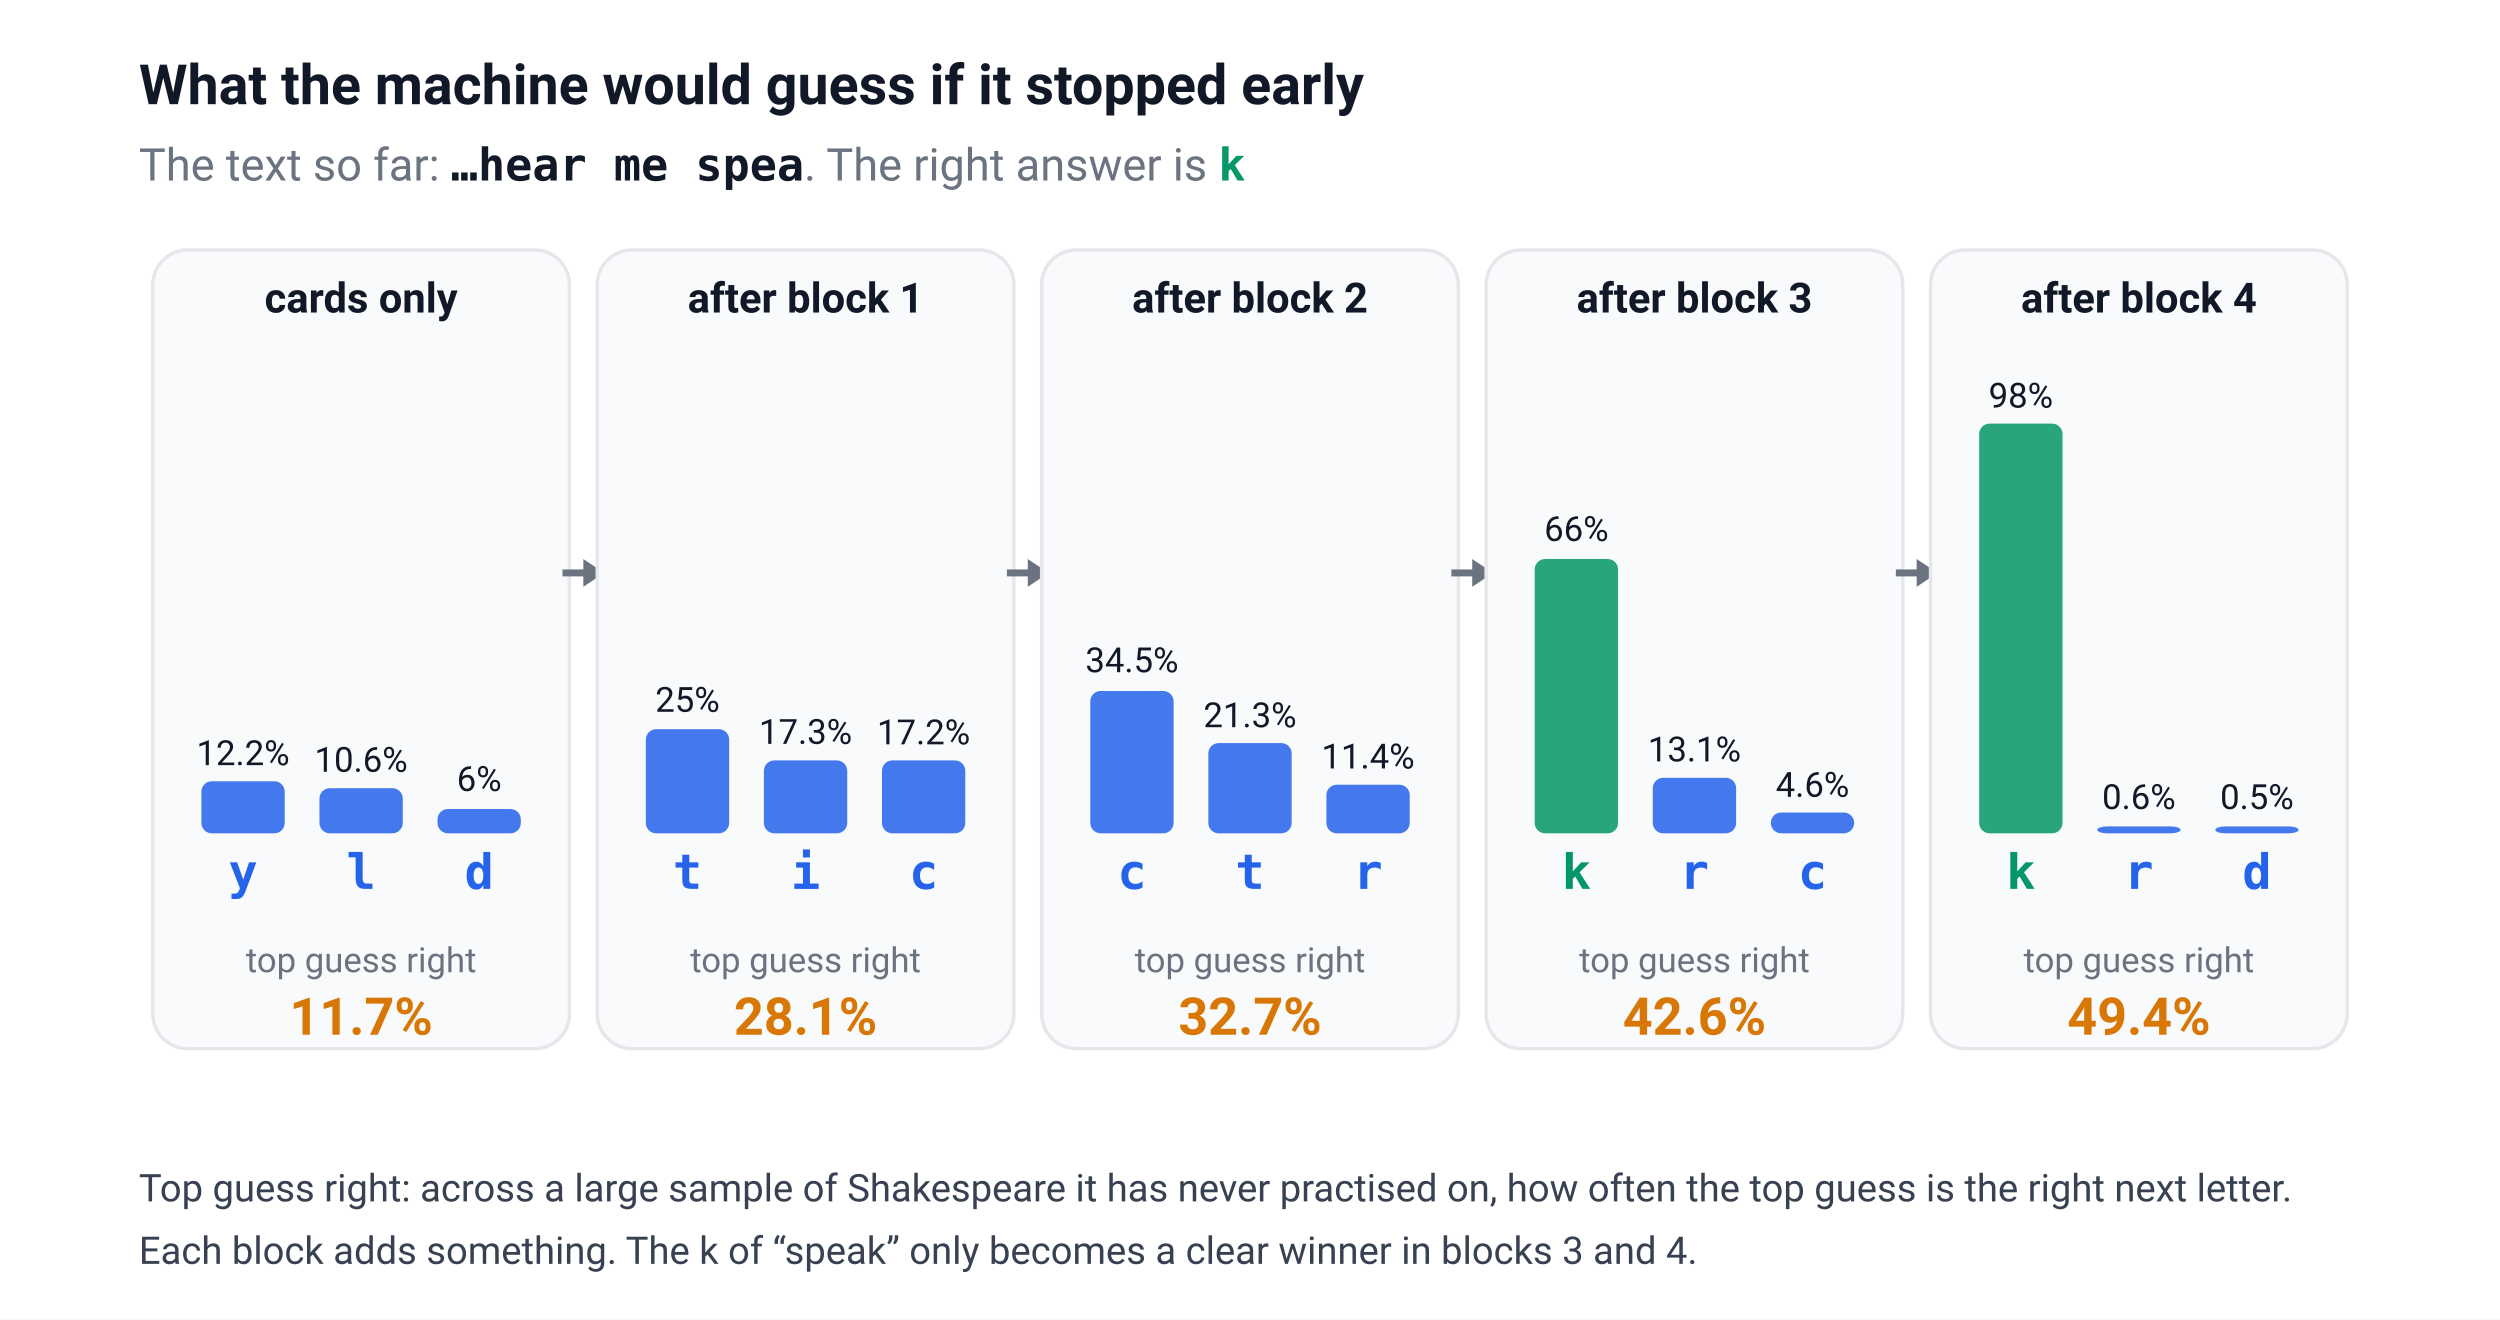
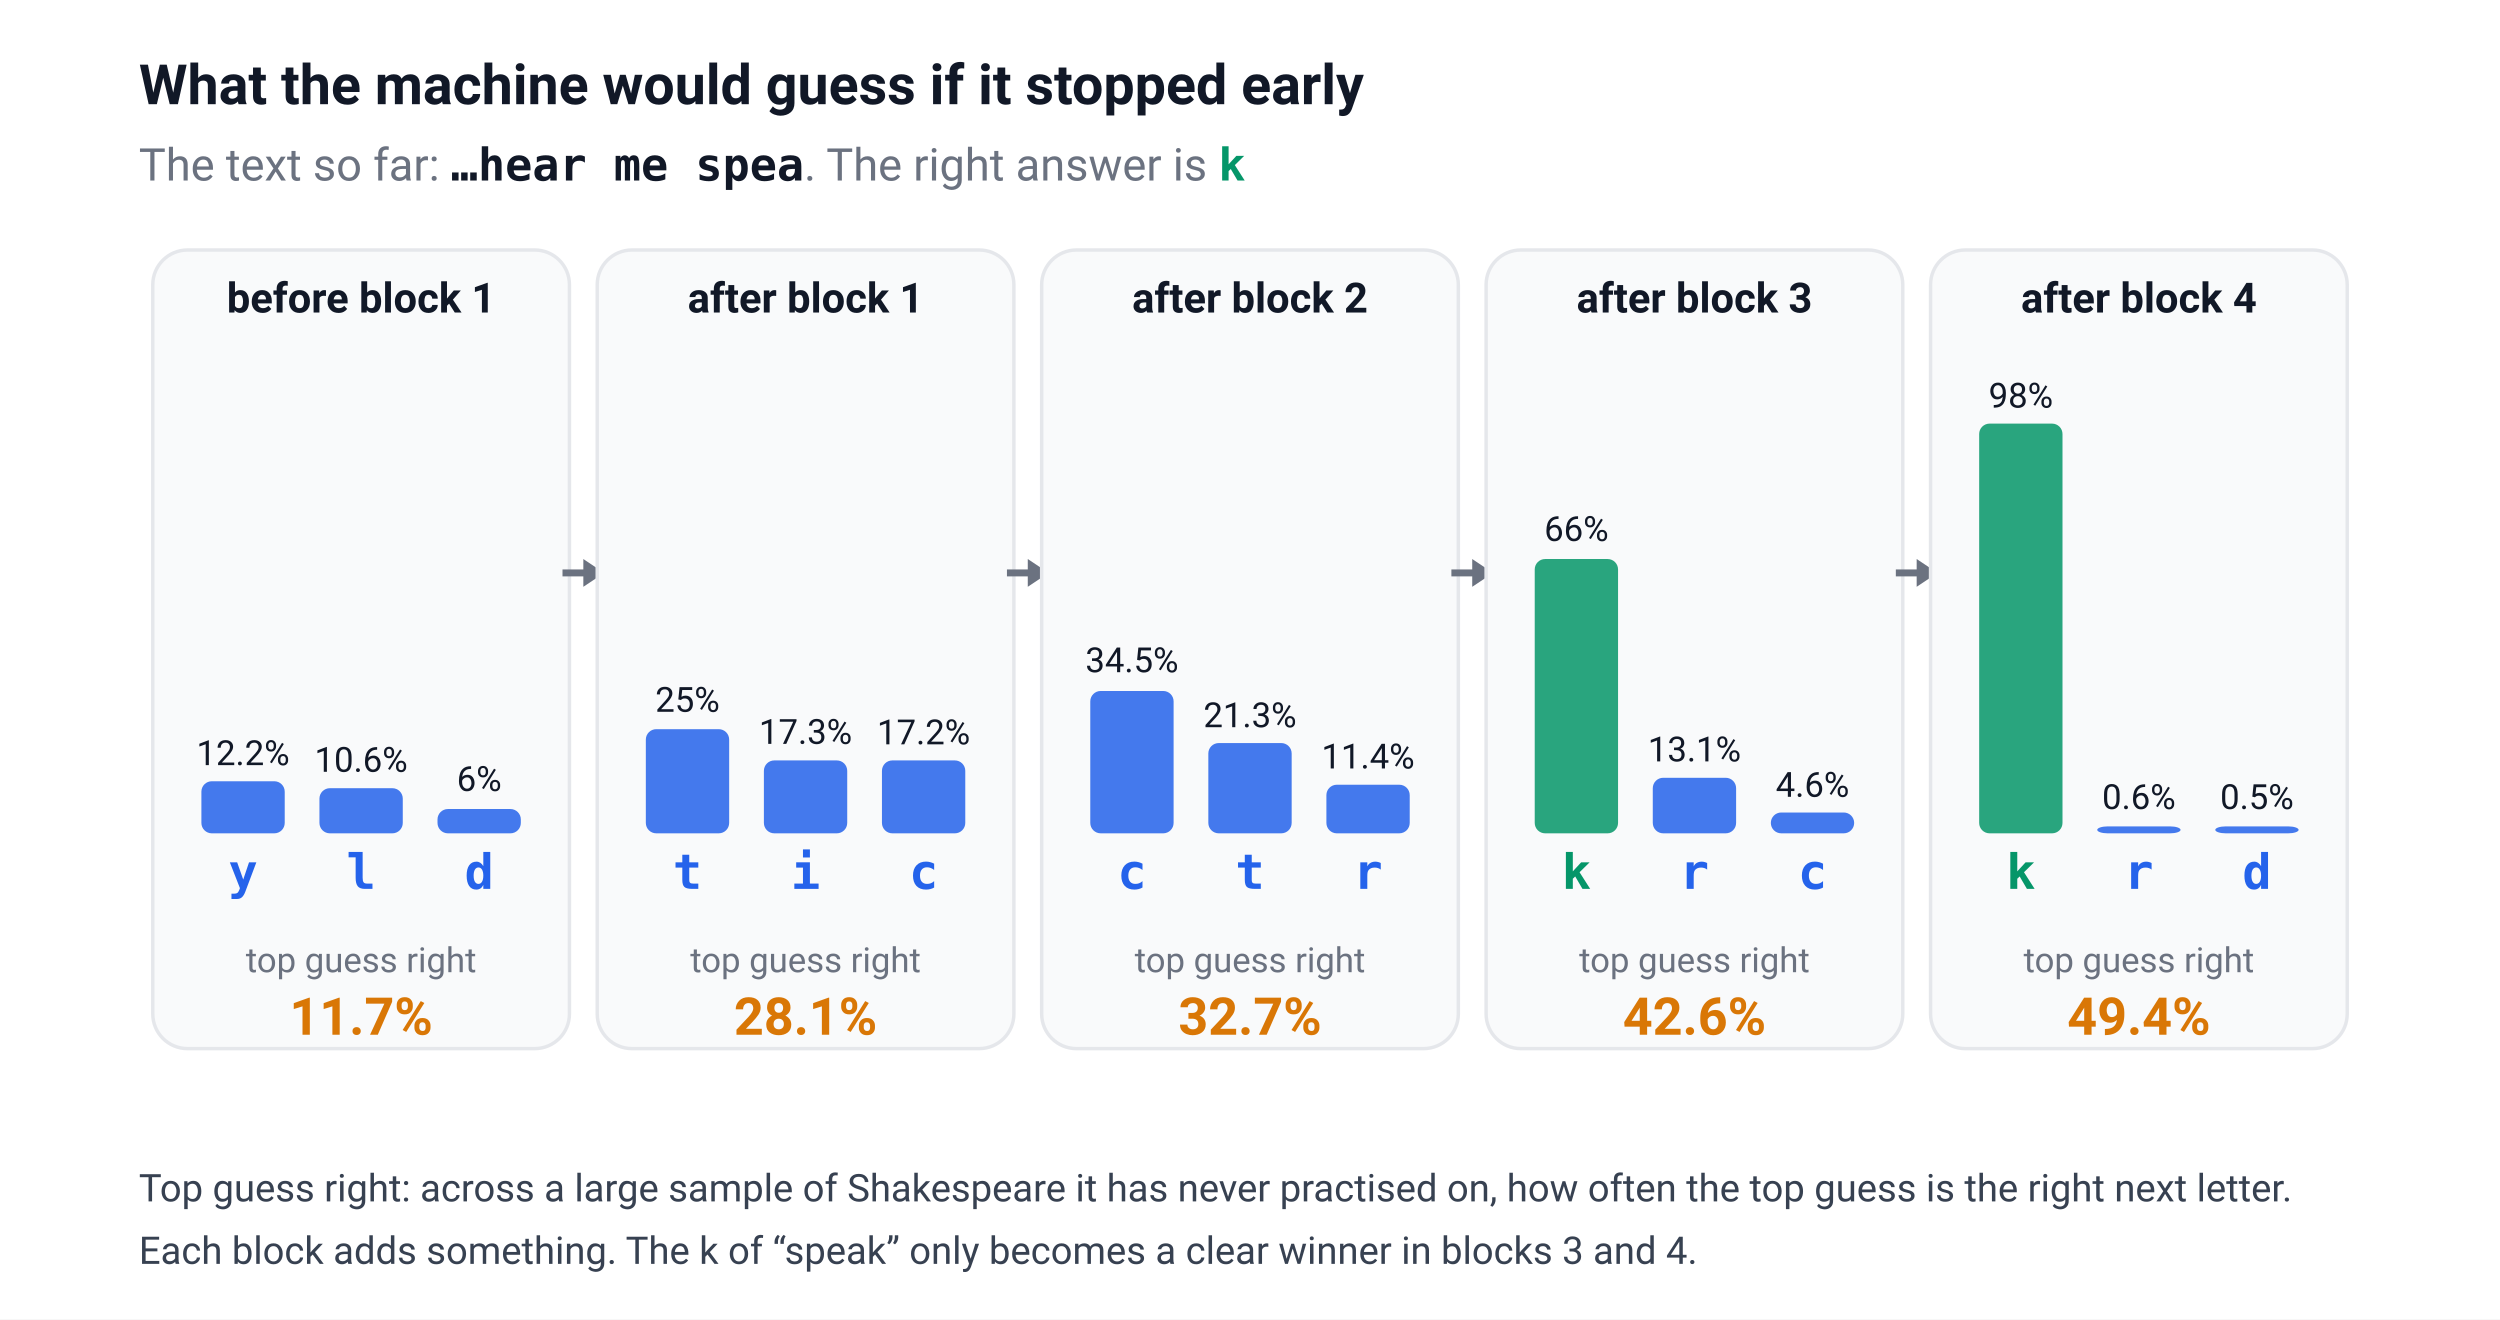
- <svg xmlns="http://www.w3.org/2000/svg" viewBox="0 0 720 380" role="img" aria-label="What the machine would guess if it stopped after each block, for the text hear me spea. With the cards only, its top guess is y at 12 percent. After block 1, t at 25 percent. After block 2, c at 35 percent. After block 3, k at 66 percent. After block 4, k at 98 percent. Across a large sample of Shakespeare, its top guess is right 12, 28, 33, 43 and 49 percent of the time." font-family="system-ui, -apple-system, 'Segoe UI', Roboto, sans-serif" style="max-width:100%;height:auto">
+ <svg xmlns="http://www.w3.org/2000/svg" viewBox="0 0 720 380" role="img" aria-label="What the machine would guess if it stopped after each block, for the text hear me spea. With the input embeddings only, its top guess is y at 12 percent. After block 1, t at 25 percent. After block 2, c at 35 percent. After block 3, k at 66 percent. After block 4, k at 98 percent. Across a large sample of Shakespeare, its top guess is right 12, 28, 33, 43 and 49 percent of the time." font-family="system-ui, -apple-system, 'Segoe UI', Roboto, sans-serif" style="max-width:100%;height:auto">
  <rect width="720" height="380" fill="#ffffff" />
  <text x="40" y="30" font-size="16" fill="#111827" text-anchor="start" font-weight="600">What the machine would guess if it stopped early</text>
  <text x="40" y="52" font-size="13" fill="#6b7280">The text so far: <tspan font-family="ui-monospace, Menlo, Consolas, monospace" fill="#111827" font-weight="700">…hear me spea</tspan>. The right answer is <tspan font-family="ui-monospace, Menlo, Consolas, monospace" fill="#059669" font-weight="700">k</tspan>
  </text>
  <rect x="44" y="72" width="120" height="230" rx="10" fill="#f9fafb" stroke="#e5e7eb" />
-   <text x="104.0" y="90" font-size="12" fill="#111827" text-anchor="middle" font-weight="700">cards only</text>
+   <text x="104.0" y="90" font-size="12" fill="#111827" text-anchor="middle" font-weight="700">before block 1</text>
  <rect x="58" y="225" width="24" height="15" rx="3" fill="#2563eb" fill-opacity="0.85" />
  <text x="70" y="220.36" font-size="10" fill="#111827" text-anchor="middle" font-weight="normal">12.2%</text>
  <text x="70" y="256" font-size="14" fill="#2563eb" text-anchor="middle" font-weight="700" font-family="ui-monospace, Menlo, Consolas, monospace">y</text>
  <rect x="92" y="227" width="24" height="13" rx="3" fill="#2563eb" fill-opacity="0.85" />
  <text x="104" y="222.28" font-size="10" fill="#111827" text-anchor="middle" font-weight="normal">10.6%</text>
  <text x="104" y="256" font-size="14" fill="#2563eb" text-anchor="middle" font-weight="700" font-family="ui-monospace, Menlo, Consolas, monospace">l</text>
  <rect x="126" y="233" width="24" height="7" rx="3" fill="#2563eb" fill-opacity="0.85" />
  <text x="138" y="227.8" font-size="10" fill="#111827" text-anchor="middle" font-weight="normal">6%</text>
  <text x="138" y="256" font-size="14" fill="#2563eb" text-anchor="middle" font-weight="700" font-family="ui-monospace, Menlo, Consolas, monospace">d</text>
  <path d="M162 165.0 l10 0" stroke="#6b7280" stroke-width="2" />
  <path d="M174 165.0 l-6 -4 l0 8 Z" fill="#6b7280" />
  <text x="104.0" y="280" font-size="10" fill="#6b7280" text-anchor="middle" font-weight="normal">top guess right</text>
  <text x="104.0" y="298" font-size="15" fill="#d97706" text-anchor="middle" font-weight="700">11.7%</text>
  <rect x="172" y="72" width="120" height="230" rx="10" fill="#f9fafb" stroke="#e5e7eb" />
  <text x="232.0" y="90" font-size="12" fill="#111827" text-anchor="middle" font-weight="700">after block 1</text>
  <rect x="186" y="210" width="24" height="30" rx="3" fill="#2563eb" fill-opacity="0.85" />
  <text x="198" y="205.0" font-size="10" fill="#111827" text-anchor="middle" font-weight="normal">25%</text>
  <text x="198" y="256" font-size="14" fill="#2563eb" text-anchor="middle" font-weight="700" font-family="ui-monospace, Menlo, Consolas, monospace">t</text>
  <rect x="220" y="219" width="24" height="21" rx="3" fill="#2563eb" fill-opacity="0.85" />
  <text x="232" y="214.24" font-size="10" fill="#111827" text-anchor="middle" font-weight="normal">17.3%</text>
  <text x="232" y="256" font-size="14" fill="#2563eb" text-anchor="middle" font-weight="700" font-family="ui-monospace, Menlo, Consolas, monospace">i</text>
  <rect x="254" y="219" width="24" height="21" rx="3" fill="#2563eb" fill-opacity="0.85" />
  <text x="266" y="214.36" font-size="10" fill="#111827" text-anchor="middle" font-weight="normal">17.2%</text>
  <text x="266" y="256" font-size="14" fill="#2563eb" text-anchor="middle" font-weight="700" font-family="ui-monospace, Menlo, Consolas, monospace">c</text>
  <path d="M290 165.0 l10 0" stroke="#6b7280" stroke-width="2" />
  <path d="M302 165.0 l-6 -4 l0 8 Z" fill="#6b7280" />
  <text x="232.0" y="280" font-size="10" fill="#6b7280" text-anchor="middle" font-weight="normal">top guess right</text>
  <text x="232.0" y="298" font-size="15" fill="#d97706" text-anchor="middle" font-weight="700">28.1%</text>
  <rect x="300" y="72" width="120" height="230" rx="10" fill="#f9fafb" stroke="#e5e7eb" />
  <text x="360.0" y="90" font-size="12" fill="#111827" text-anchor="middle" font-weight="700">after block 2</text>
  <rect x="314" y="199" width="24" height="41" rx="3" fill="#2563eb" fill-opacity="0.85" />
  <text x="326" y="193.6" font-size="10" fill="#111827" text-anchor="middle" font-weight="normal">34.5%</text>
  <text x="326" y="256" font-size="14" fill="#2563eb" text-anchor="middle" font-weight="700" font-family="ui-monospace, Menlo, Consolas, monospace">c</text>
  <rect x="348" y="214" width="24" height="26" rx="3" fill="#2563eb" fill-opacity="0.85" />
  <text x="360" y="209.44" font-size="10" fill="#111827" text-anchor="middle" font-weight="normal">21.3%</text>
  <text x="360" y="256" font-size="14" fill="#2563eb" text-anchor="middle" font-weight="700" font-family="ui-monospace, Menlo, Consolas, monospace">t</text>
  <rect x="382" y="226" width="24" height="14" rx="3" fill="#2563eb" fill-opacity="0.85" />
  <text x="394" y="221.32" font-size="10" fill="#111827" text-anchor="middle" font-weight="normal">11.4%</text>
  <text x="394" y="256" font-size="14" fill="#2563eb" text-anchor="middle" font-weight="700" font-family="ui-monospace, Menlo, Consolas, monospace">r</text>
  <path d="M418 165.0 l10 0" stroke="#6b7280" stroke-width="2" />
  <path d="M430 165.0 l-6 -4 l0 8 Z" fill="#6b7280" />
  <text x="360.0" y="280" font-size="10" fill="#6b7280" text-anchor="middle" font-weight="normal">top guess right</text>
  <text x="360.0" y="298" font-size="15" fill="#d97706" text-anchor="middle" font-weight="700">32.7%</text>
  <rect x="428" y="72" width="120" height="230" rx="10" fill="#f9fafb" stroke="#e5e7eb" />
  <text x="488.0" y="90" font-size="12" fill="#111827" text-anchor="middle" font-weight="700">after block 3</text>
  <rect x="442" y="161" width="24" height="79" rx="3" fill="#059669" fill-opacity="0.85" />
  <text x="454" y="155.8" font-size="10" fill="#111827" text-anchor="middle" font-weight="normal">66%</text>
  <text x="454" y="256" font-size="14" fill="#059669" text-anchor="middle" font-weight="700" font-family="ui-monospace, Menlo, Consolas, monospace">k</text>
  <rect x="476" y="224" width="24" height="16" rx="3" fill="#2563eb" fill-opacity="0.85" />
  <text x="488" y="219.28" font-size="10" fill="#111827" text-anchor="middle" font-weight="normal">13.1%</text>
  <text x="488" y="256" font-size="14" fill="#2563eb" text-anchor="middle" font-weight="700" font-family="ui-monospace, Menlo, Consolas, monospace">r</text>
  <rect x="510" y="234" width="24" height="6" rx="3" fill="#2563eb" fill-opacity="0.85" />
  <text x="522" y="229.48" font-size="10" fill="#111827" text-anchor="middle" font-weight="normal">4.6%</text>
  <text x="522" y="256" font-size="14" fill="#2563eb" text-anchor="middle" font-weight="700" font-family="ui-monospace, Menlo, Consolas, monospace">c</text>
  <path d="M546 165.0 l10 0" stroke="#6b7280" stroke-width="2" />
  <path d="M558 165.0 l-6 -4 l0 8 Z" fill="#6b7280" />
  <text x="488.0" y="280" font-size="10" fill="#6b7280" text-anchor="middle" font-weight="normal">top guess right</text>
  <text x="488.0" y="298" font-size="15" fill="#d97706" text-anchor="middle" font-weight="700">42.6%</text>
  <rect x="556" y="72" width="120" height="230" rx="10" fill="#f9fafb" stroke="#e5e7eb" />
  <text x="616.0" y="90" font-size="12" fill="#111827" text-anchor="middle" font-weight="700">after block 4</text>
  <rect x="570" y="122" width="24" height="118" rx="3" fill="#059669" fill-opacity="0.85" />
  <text x="582" y="117.4" font-size="10" fill="#111827" text-anchor="middle" font-weight="normal">98%</text>
  <text x="582" y="256" font-size="14" fill="#059669" text-anchor="middle" font-weight="700" font-family="ui-monospace, Menlo, Consolas, monospace">k</text>
  <rect x="604" y="238" width="24" height="2" rx="3" fill="#2563eb" fill-opacity="0.85" />
  <text x="616" y="233" font-size="10" fill="#111827" text-anchor="middle" font-weight="normal">0.6%</text>
  <text x="616" y="256" font-size="14" fill="#2563eb" text-anchor="middle" font-weight="700" font-family="ui-monospace, Menlo, Consolas, monospace">r</text>
  <rect x="638" y="238" width="24" height="2" rx="3" fill="#2563eb" fill-opacity="0.85" />
  <text x="650" y="233" font-size="10" fill="#111827" text-anchor="middle" font-weight="normal">0.5%</text>
  <text x="650" y="256" font-size="14" fill="#2563eb" text-anchor="middle" font-weight="700" font-family="ui-monospace, Menlo, Consolas, monospace">d</text>
  <text x="616.0" y="280" font-size="10" fill="#6b7280" text-anchor="middle" font-weight="normal">top guess right</text>
  <text x="616.0" y="298" font-size="15" fill="#d97706" text-anchor="middle" font-weight="700">49.4%</text>
  <text x="40" y="288" font-size="1" fill="#111827" text-anchor="middle" font-weight="normal" />
  <text x="40" y="346" font-size="11" fill="#374151" text-anchor="start" font-weight="normal">Top guess right: across a large sample of Shakespeare it has never practised on, how often the top guess is the right next letter.</text>
  <text x="40" y="364" font-size="11" fill="#374151" text-anchor="start" font-weight="normal">Each block adds something. The k of “speak” only becomes a clear winner in blocks 3 and 4.</text>
</svg>
